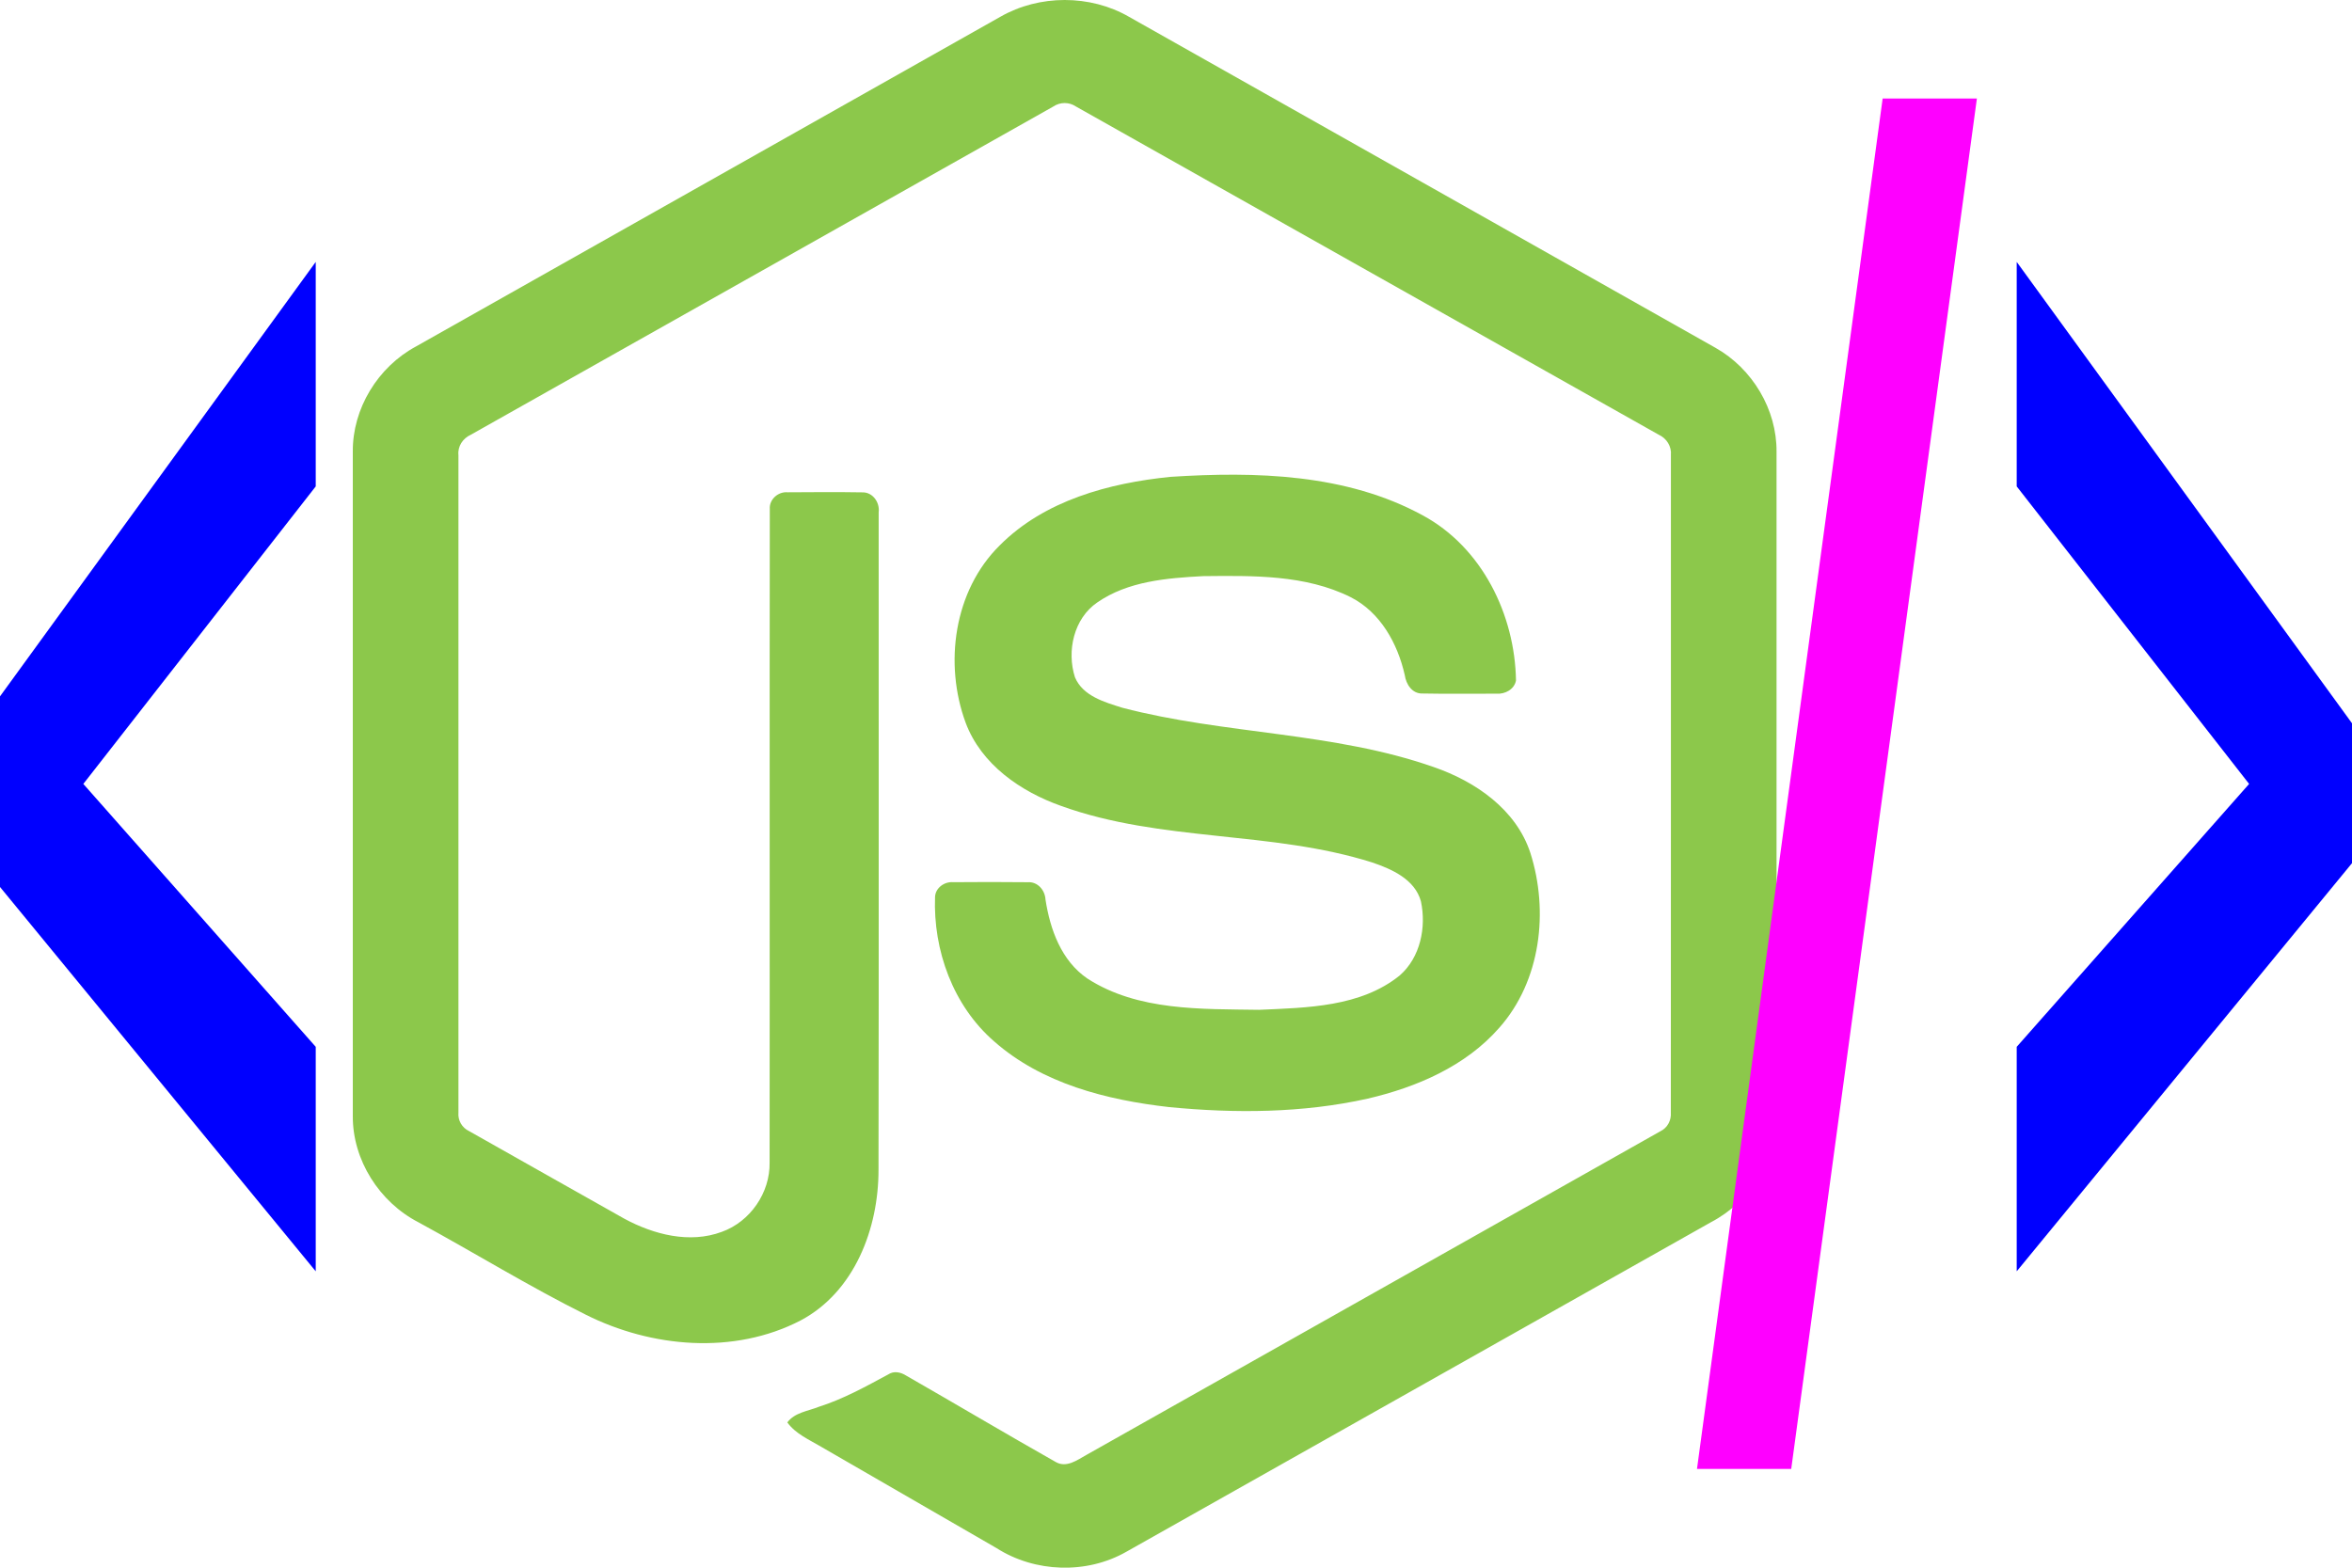
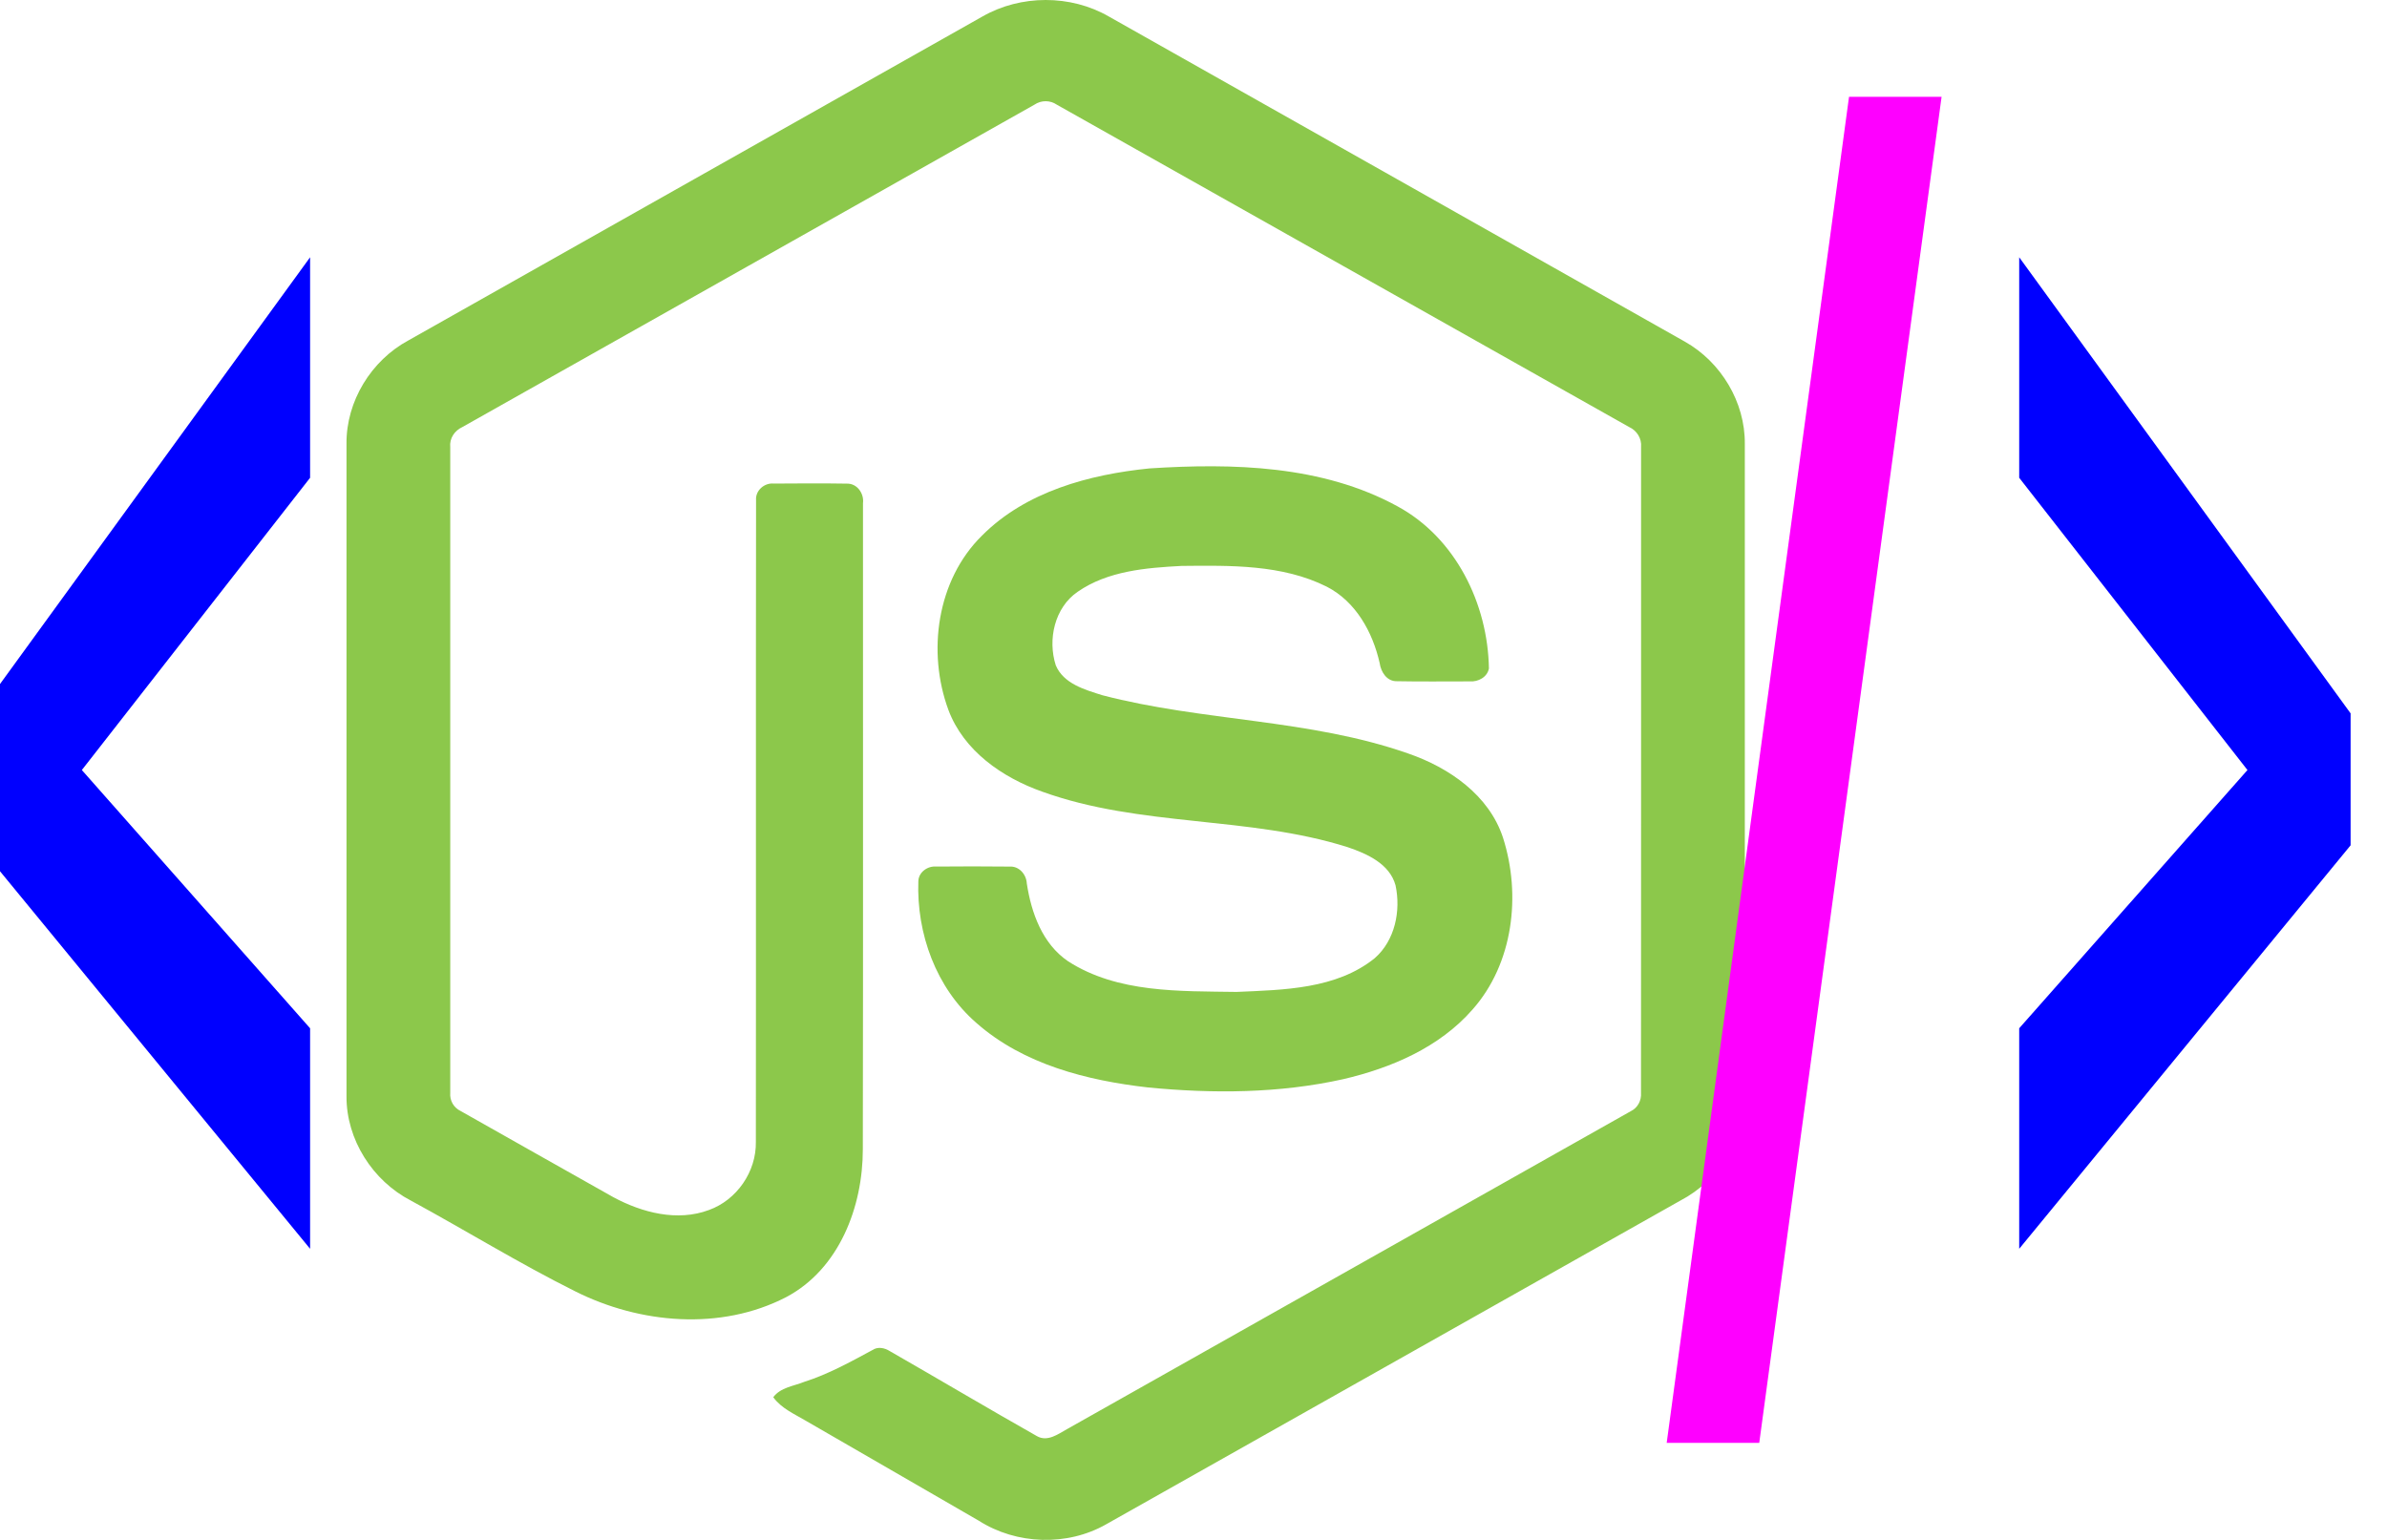
- <svg xmlns="http://www.w3.org/2000/svg" width="3000" height="2000" viewBox="0 0 338.326 225.6" preserveAspectRatio="xMinYMin meet" version="1.1" id="svg8">
+ <svg xmlns="http://www.w3.org/2000/svg" width="3100" height="2000" viewBox="0 0 349.604 225.6" preserveAspectRatio="xMinYMin meet" version="1.1" id="svg8">
  <defs id="defs12" />
  <g id="g6" transform="matrix(0.8039636,0,0,0.8034823,50.2751,-0.4696312)" style="fill:#8cc84b">
    <path d="m 116.504,3.58 c 6.962,-3.985 16.03,-4.003 22.986,0 34.995,19.774 70.001,39.517 104.99,59.303 6.581,3.707 10.983,11.031 10.916,18.614 v 118.968 c 0.049,7.897 -4.788,15.396 -11.731,19.019 -34.88,19.665 -69.742,39.354 -104.616,59.019 -7.106,4.063 -16.356,3.75 -23.24,-0.646 -10.457,-6.062 -20.932,-12.094 -31.39,-18.15 -2.137,-1.274 -4.546,-2.288 -6.055,-4.36 1.334,-1.798 3.719,-2.022 5.657,-2.807 4.365,-1.388 8.374,-3.616 12.384,-5.778 1.014,-0.694 2.252,-0.428 3.224,0.193 8.942,5.127 17.805,10.403 26.777,15.481 1.914,1.105 3.852,-0.362 5.488,-1.274 34.228,-19.345 68.498,-38.617 102.72,-57.968 1.268,-0.61 1.969,-1.956 1.866,-3.345 0.024,-39.245 0.006,-78.497 0.012,-117.742 0.145,-1.576 -0.767,-3.025 -2.192,-3.67 -34.759,-19.575 -69.5,-39.18 -104.253,-58.76 a 3.621,3.621 0 0 0 -4.094,-0.006 C 91.2,39.257 56.465,58.88 21.712,78.454 c -1.42,0.646 -2.373,2.071 -2.204,3.653 0.006,39.245 0,78.497 0,117.748 a 3.329,3.329 0 0 0 1.89,3.303 c 9.274,5.259 18.56,10.481 27.84,15.722 5.228,2.814 11.647,4.486 17.407,2.33 5.083,-1.823 8.646,-7.01 8.549,-12.407 0.048,-39.016 -0.024,-78.038 0.036,-117.048 -0.127,-1.732 1.516,-3.163 3.2,-3 4.456,-0.03 8.918,-0.06 13.374,0.012 1.86,-0.042 3.14,1.823 2.91,3.568 -0.018,39.263 0.048,78.527 -0.03,117.79 0.012,10.464 -4.287,21.85 -13.966,26.97 -11.924,6.177 -26.662,4.867 -38.442,-1.056 -10.198,-5.09 -19.93,-11.097 -29.947,-16.55 C 5.368,215.886 0.555,208.357 0.604,200.466 V 81.497 C 0.531,73.757 5.108,66.3 11.894,62.647 46.768,42.966 81.636,23.27 116.504,3.58 Z" id="path2" />
    <path d="m 146.928,85.99 c 15.21,-0.979 31.493,-0.58 45.18,6.913 10.597,5.742 16.472,17.793 16.659,29.566 -0.296,1.588 -1.956,2.464 -3.472,2.355 -4.413,-0.006 -8.827,0.06 -13.24,-0.03 -1.872,0.072 -2.96,-1.654 -3.195,-3.309 -1.268,-5.633 -4.34,-11.212 -9.642,-13.929 -8.139,-4.075 -17.576,-3.87 -26.451,-3.785 -6.479,0.344 -13.446,0.905 -18.935,4.715 -4.214,2.886 -5.494,8.712 -3.99,13.404 1.418,3.369 5.307,4.456 8.489,5.458 18.33,4.794 37.754,4.317 55.734,10.626 7.444,2.572 14.726,7.572 17.274,15.366 3.333,10.446 1.872,22.932 -5.56,31.318 -6.027,6.901 -14.805,10.657 -23.56,12.697 -11.647,2.597 -23.734,2.663 -35.562,1.51 -11.122,-1.268 -22.696,-4.19 -31.282,-11.768 -7.342,-6.375 -10.928,-16.308 -10.572,-25.895 0.085,-1.619 1.697,-2.748 3.248,-2.615 4.444,-0.036 8.888,-0.048 13.332,0.006 1.775,-0.127 3.091,1.407 3.182,3.08 0.82,5.367 2.837,11 7.517,14.182 9.032,5.827 20.365,5.428 30.707,5.591 8.568,-0.38 18.186,-0.495 25.178,-6.158 3.689,-3.23 4.782,-8.634 3.785,-13.283 -1.08,-3.925 -5.186,-5.754 -8.712,-6.95 -18.095,-5.724 -37.736,-3.647 -55.656,-10.12 -7.275,-2.571 -14.31,-7.432 -17.105,-14.906 -3.9,-10.578 -2.113,-23.662 6.098,-31.765 8.006,-8.06 19.563,-11.164 30.551,-12.275 z" id="path4" />
  </g>
-   <flowRoot xml:space="preserve" id="flowRoot5167" style="fill:#0000ff;fill-opacity:1;stroke:none;font-family:'Times New Roman';font-style:normal;font-weight:bold;font-size:18.667px;line-height:1.25;letter-spacing:0px;word-spacing:0px;-inkscape-font-specification:'Times New Roman, Bold';font-stretch:normal;font-variant:normal;">
-     <flowRegion id="flowRegion5169" style="fill:#0000ff;fill-opacity:1;">
-       <rect id="rect5171" width="587.924" height="2012.712" x="-5.297" y="-2.119" style="fill:#0000ff;fill-opacity:1;" />
+   <flowRoot xml:space="preserve" id="flowRoot5167" style="font-style:normal;font-variant:normal;font-weight:bold;font-stretch:normal;font-size:18.667px;line-height:1.25;font-family:'Times New Roman';-inkscape-font-specification:'Times New Roman, Bold';letter-spacing:0px;word-spacing:0px;fill:#0000ff;fill-opacity:1;stroke:none">
+     <flowRegion id="flowRegion5169" style="fill:#0000ff;fill-opacity:1">
+       <rect id="rect5171" width="587.924" height="2012.712" x="-5.297" y="-2.119" style="fill:#0000ff;fill-opacity:1" />
    </flowRegion>
    <flowPara id="flowPara5173" />
  </flowRoot>
-   <flowRoot xml:space="preserve" id="flowRoot5175" style="font-style:normal;font-variant:normal;font-weight:bold;font-stretch:normal;font-size:18.667px;line-height:1.25;font-family:'Times New Roman';-inkscape-font-specification:'Times New Roman, Bold';letter-spacing:0px;word-spacing:0px;fill:#0000ff;fill-opacity:1;stroke:none" transform="scale(0.1128)">
-     <flowRegion id="flowRegion5177" style="fill:#0000ff;fill-opacity:1">
-       <rect id="rect5179" width="560.854" height="1999.974" x="0" y="0.963" style="fill:#0000ff;fill-opacity:1" />
+   <flowRoot xml:space="preserve" id="flowRoot5175" style="font-style:normal;font-variant:normal;font-weight:bold;font-stretch:normal;font-size:2.106px;line-height:1.25;font-family:'Times New Roman';-inkscape-font-specification:'Times New Roman, Bold';letter-spacing:0px;word-spacing:0px;fill:#0000ff;fill-opacity:1;stroke:none;stroke-width:0.113">
+     <flowRegion id="flowRegion5177" style="fill:#0000ff;fill-opacity:1;stroke-width:0.113">
+       <rect id="rect5179" width="63.264" height="225.597" x="0" y="0.109" style="fill:#0000ff;fill-opacity:1;stroke-width:0.013" />
    </flowRegion>
-     <flowPara id="flowPara5181" />
+     <flowPara id="flowPara5181" style="stroke-width:0.113" />
  </flowRoot>
  <text xml:space="preserve" style="font-style:normal;font-variant:normal;font-weight:bold;font-stretch:normal;font-size:166.262px;line-height:1.25;font-family:'Times New Roman';-inkscape-font-specification:'Times New Roman, Bold';letter-spacing:0px;word-spacing:0px;fill:#0000ff;fill-opacity:1;stroke:none;stroke-width:8.907" x="-12.34" y="126.618" id="text5185" transform="scale(0.6021509,1.660713)">
    <tspan id="tspan5183" x="-12.34" y="126.618" style="font-style:normal;font-variant:normal;font-weight:bold;font-stretch:normal;font-family:'Droid Sans Mono';-inkscape-font-specification:'Droid Sans Mono Bold';letter-spacing:0px;fill:#0000ff;fill-opacity:1;stroke-width:8.907">&lt;</tspan>
  </text>
  <text xml:space="preserve" style="font-style:normal;font-variant:normal;font-weight:bold;font-stretch:normal;font-size:166.561px;line-height:1.25;font-family:'Times New Roman';-inkscape-font-specification:'Times New Roman, Bold';letter-spacing:0px;word-spacing:0px;fill:#fe00ff;fill-opacity:1;stroke:none;stroke-width:8.923" x="403.714" y="127.473" id="text5185-3" transform="scale(0.6030302,1.658292)">
    <tspan id="tspan5183-6" x="403.714" y="127.473" style="font-style:normal;font-variant:normal;font-weight:bold;font-stretch:normal;font-family:'Droid Sans Mono';-inkscape-font-specification:'Droid Sans Mono Bold';letter-spacing:0px;fill:#fe00ff;fill-opacity:1;stroke-width:8.923">/</tspan>
  </text>
-   <text xml:space="preserve" style="font-style:normal;font-variant:normal;font-weight:bold;font-stretch:normal;font-size:166.262px;line-height:1.25;font-family:'Times New Roman';-inkscape-font-specification:'Times New Roman, Bold';letter-spacing:0px;word-spacing:0px;fill:#0000ff;fill-opacity:1;stroke:none;stroke-width:8.907" x="474.714" y="126.618" id="text5185-3-7" transform="scale(0.6021509,1.660713)">
-     <tspan id="tspan5183-6-5" x="474.714" y="126.618" style="font-style:normal;font-variant:normal;font-weight:bold;font-stretch:normal;font-family:'Droid Sans Mono';-inkscape-font-specification:'Droid Sans Mono Bold';letter-spacing:0px;fill:#0000ff;fill-opacity:1;stroke-width:8.907">&gt;</tspan>
+   <text xml:space="preserve" style="font-style:normal;font-variant:normal;font-weight:bold;font-stretch:normal;font-size:166.262px;line-height:1.25;font-family:'Times New Roman';-inkscape-font-specification:'Times New Roman, Bold';letter-spacing:0px;word-spacing:0px;fill:#0000ff;fill-opacity:1;stroke:none;stroke-width:8.907" x="484.081" y="126.618" id="text5185-3-7" transform="scale(0.6021509,1.660713)">
+     <tspan id="tspan5183-6-5" x="484.081" y="126.618" style="font-style:normal;font-variant:normal;font-weight:bold;font-stretch:normal;font-family:'Droid Sans Mono';-inkscape-font-specification:'Droid Sans Mono Bold';letter-spacing:0px;fill:#0000ff;fill-opacity:1;stroke-width:8.907">&gt;</tspan>
  </text>
</svg>
